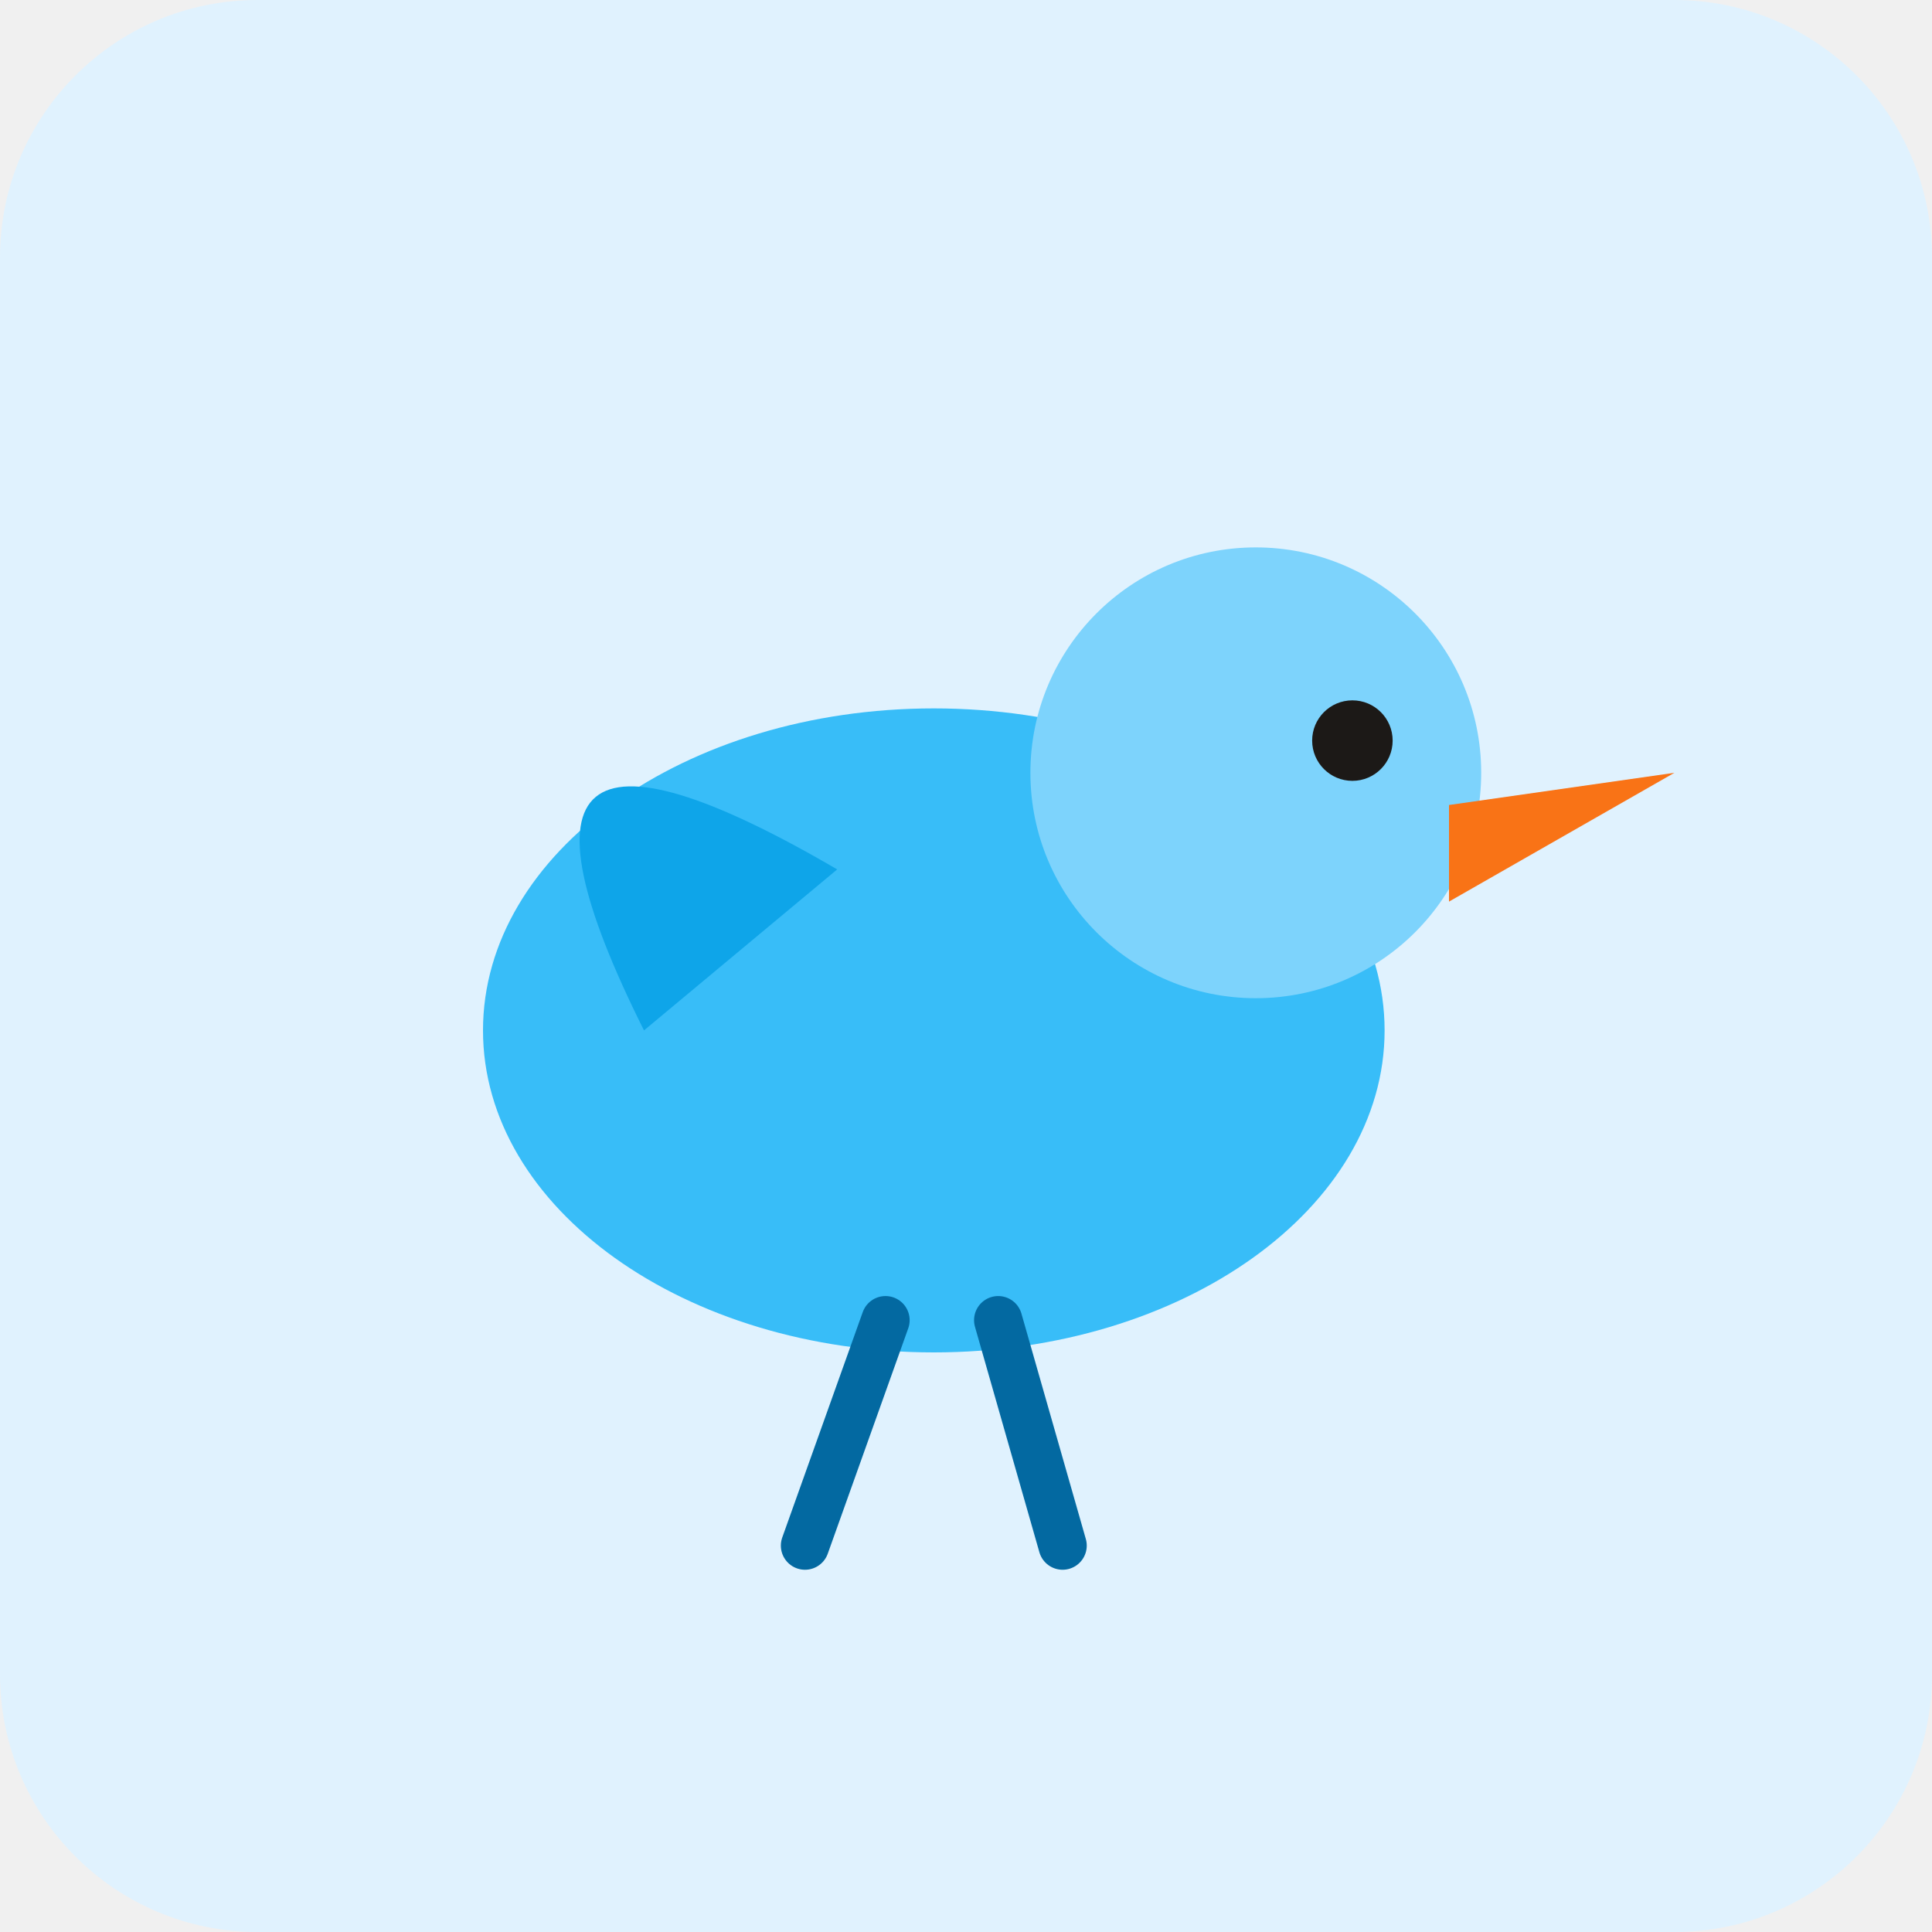
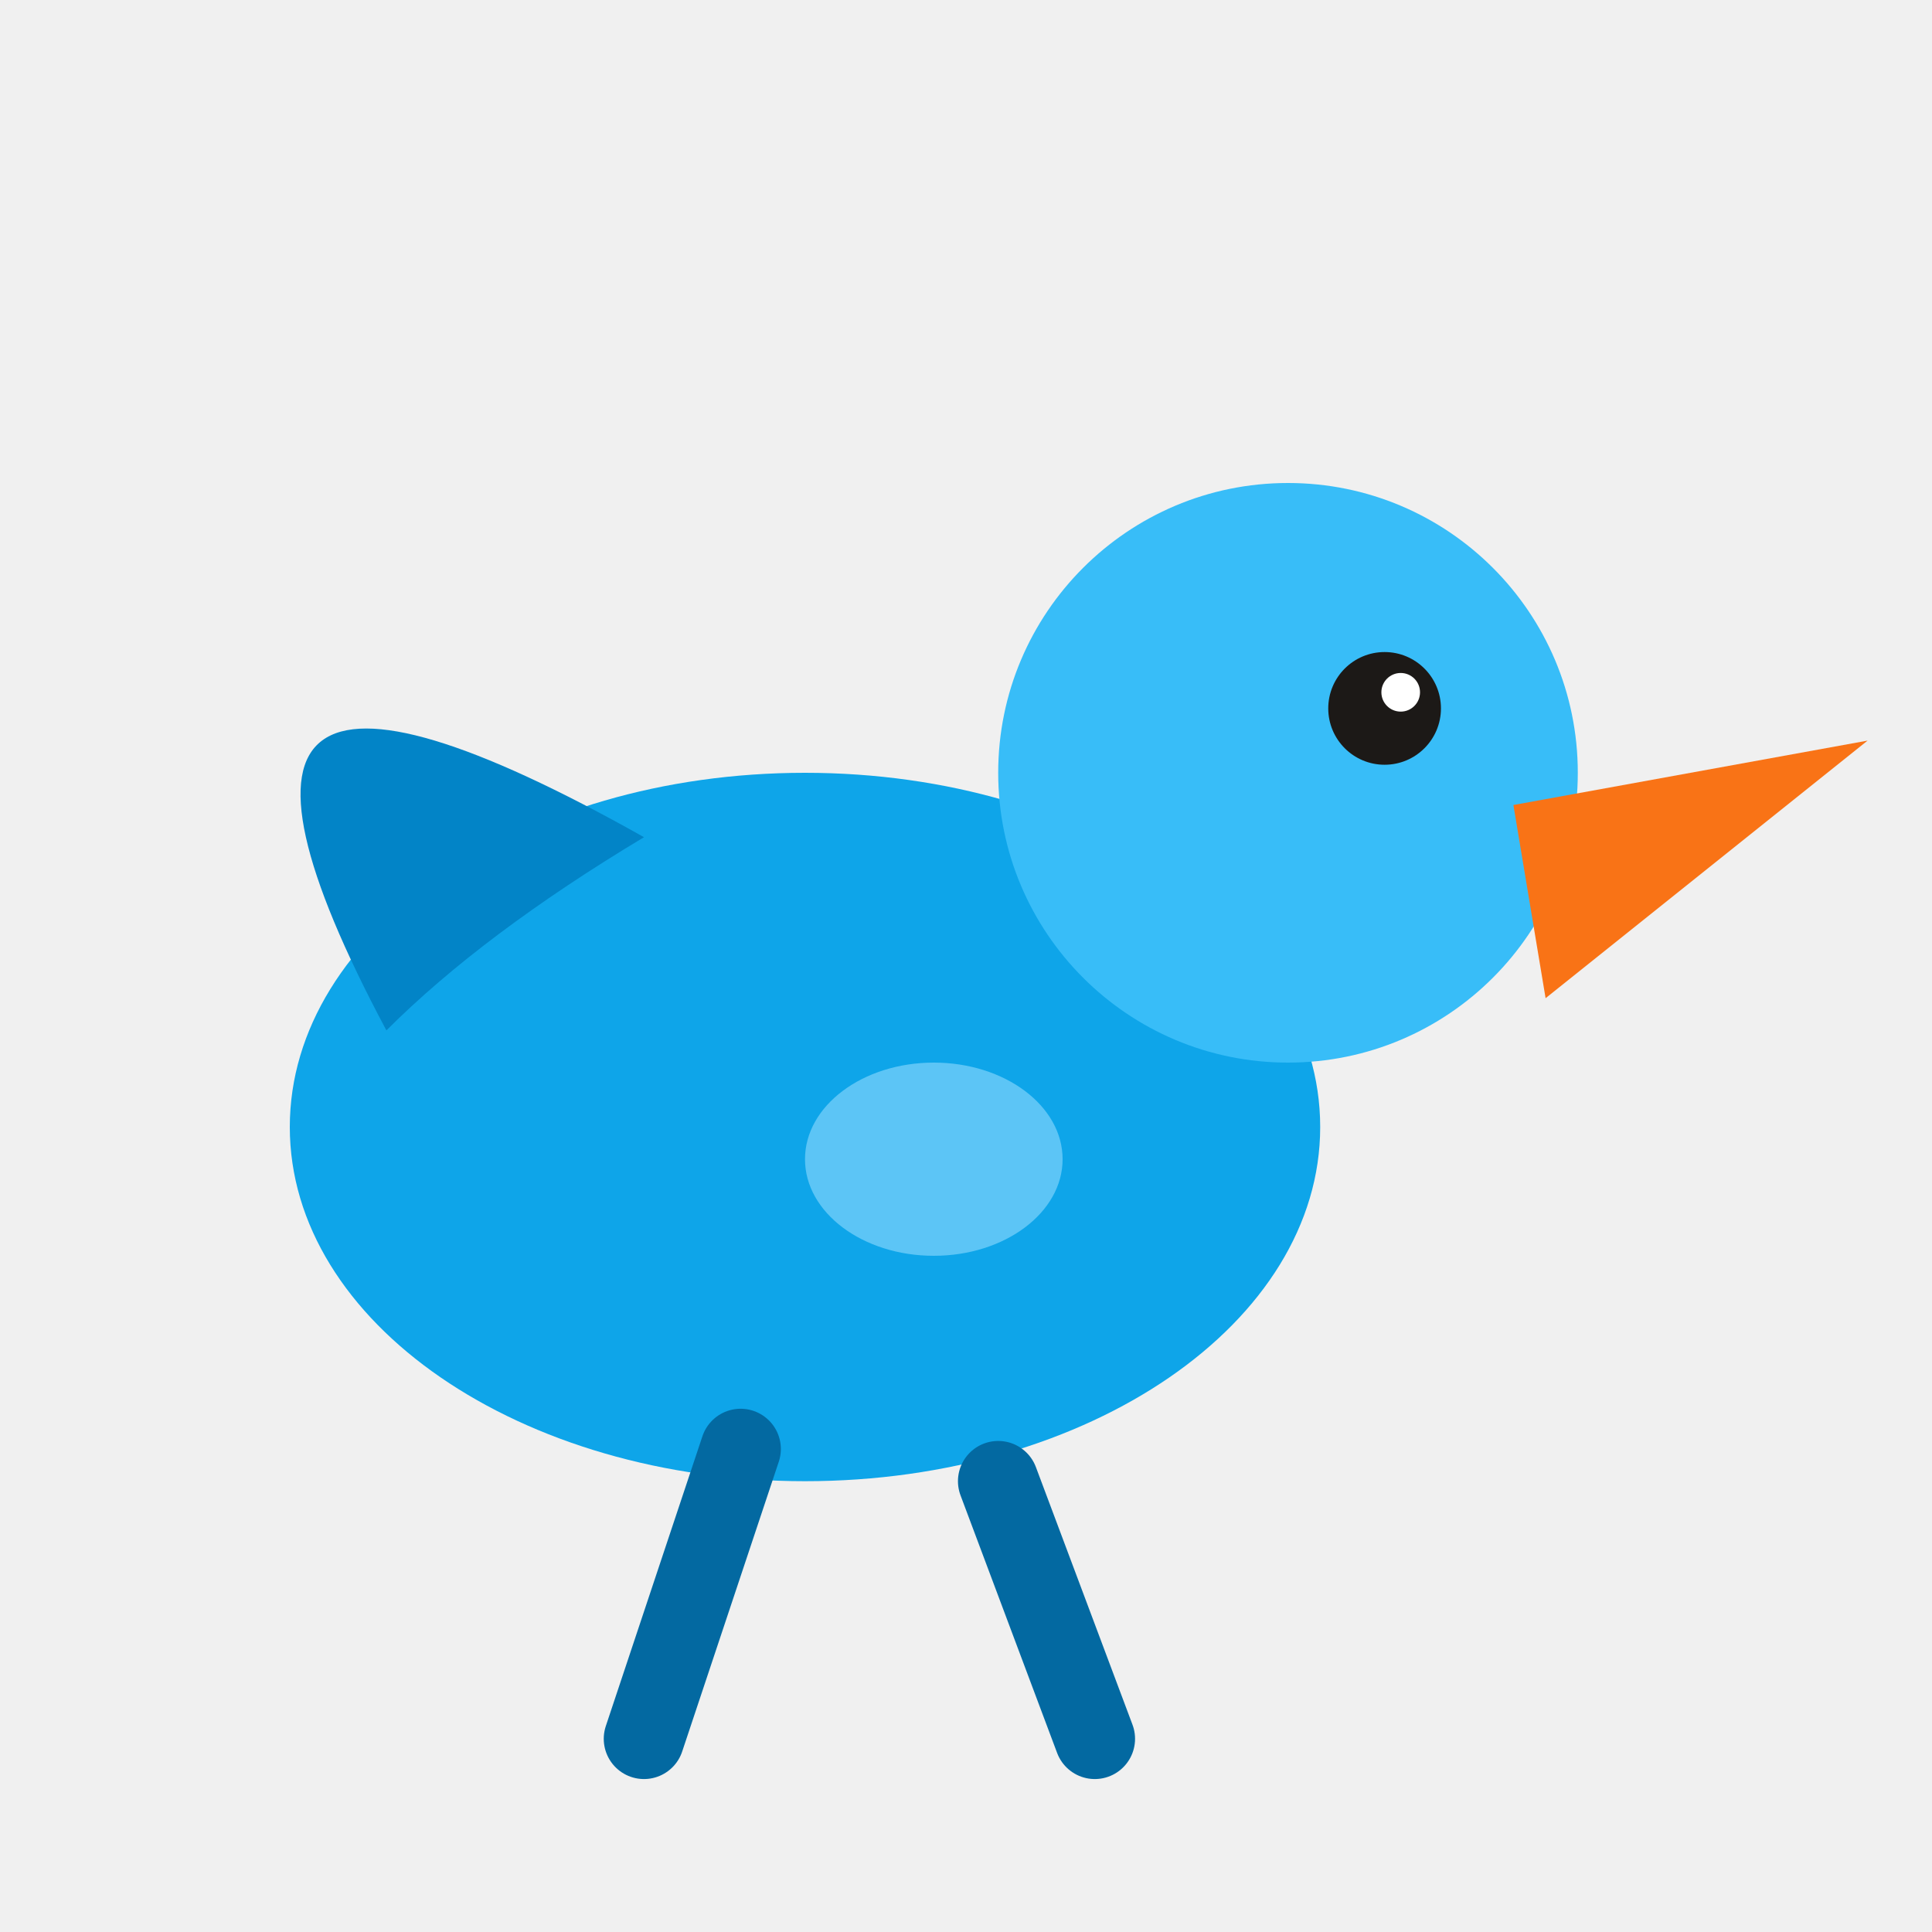
<svg xmlns="http://www.w3.org/2000/svg" viewBox="0 0 120 120" role="img" aria-label="Bird">
-   <rect width="120" height="120" rx="16" fill="#E0F2FE" />
-   <ellipse cx="58" cy="64" rx="28" ry="20" fill="#38BDF8" />
-   <circle cx="78" cy="48" r="14" fill="#7DD3FC" />
-   <circle cx="84" cy="46" r="2.5" fill="#1C1917" />
-   <path d="M90 50 L104 48 L90 56 Z" fill="#F97316" />
-   <path d="M40 64 Q28 40 52 54" fill="#0EA5E9" />
-   <path d="M55 82 L50 96 M62 82 L66 96" stroke="#0369A1" stroke-width="3" stroke-linecap="round" />
+   <ellipse cx="50" cy="70" rx="32" ry="22" fill="#0EA5E9" />
+   <circle cx="80" cy="48" r="18" fill="#38BDF8" />
+   <path d="M94 50 L116 46 L96 62 Z" fill="#F97316" />
+   <path d="M24 64 Q8 34 40 52 Q30 58 24 64 Z" fill="#0284C7" />
+   <path d="M46 90 L40 108 M62 92 L68 108" stroke="#0369A1" stroke-width="5" stroke-linecap="round" fill="none" />
+   <circle cx="86" cy="44" r="3.5" fill="#1C1917" />
+   <circle cx="87" cy="43" r="1.2" fill="#fff" />
+   <ellipse cx="58" cy="72" rx="8" ry="6" fill="#7DD3FC" opacity="0.7" />
</svg>
